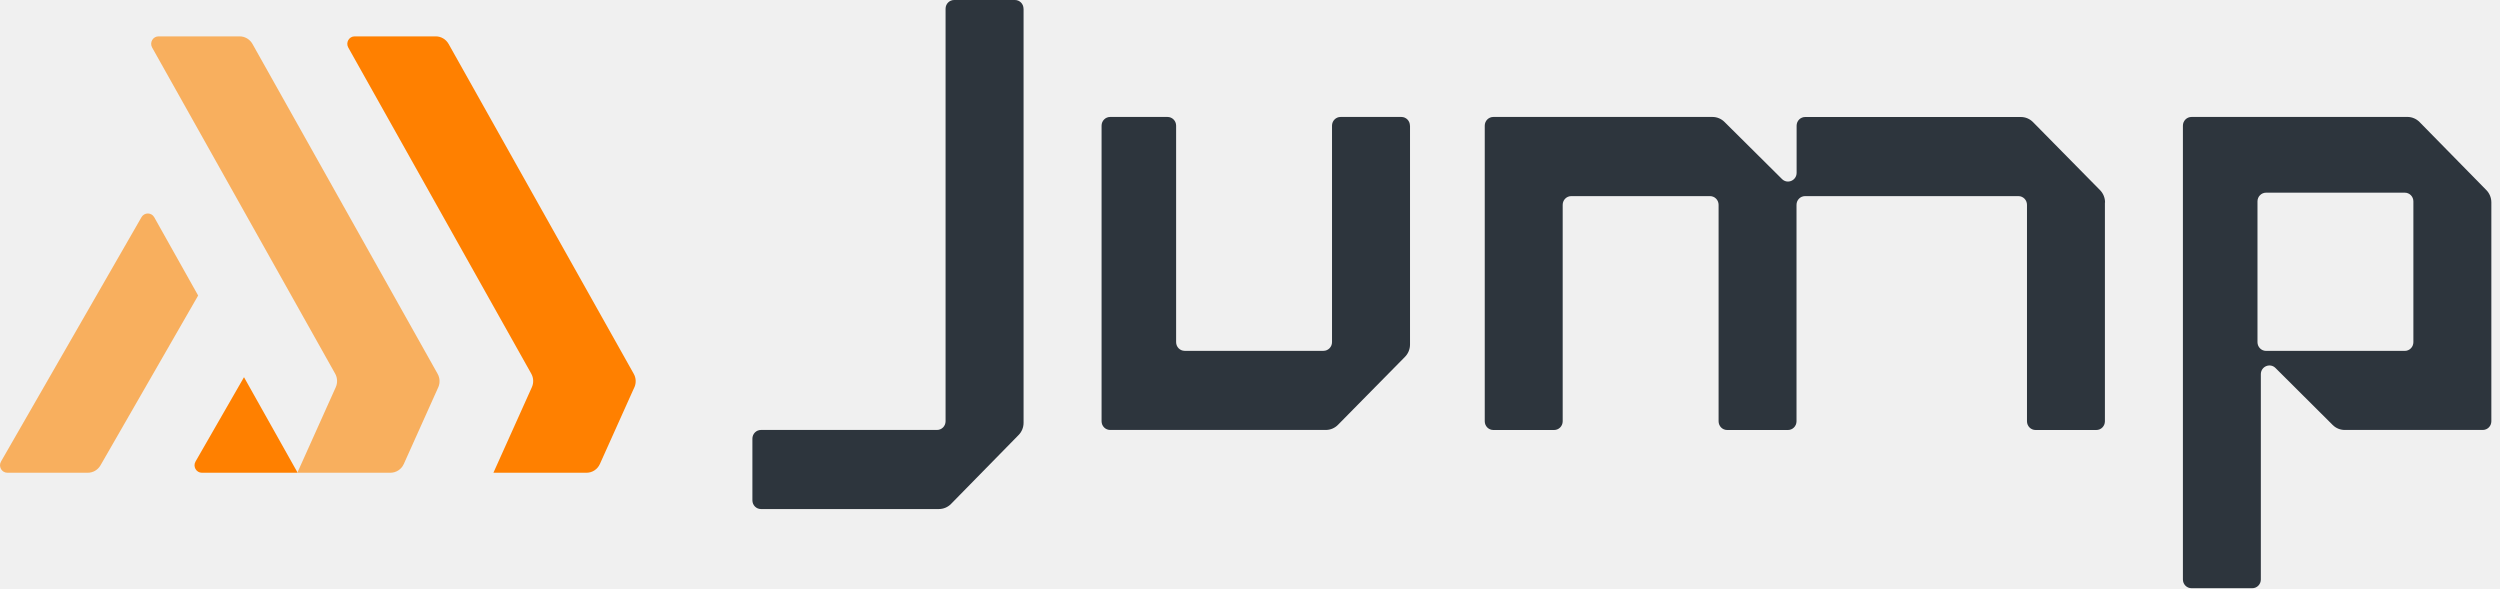
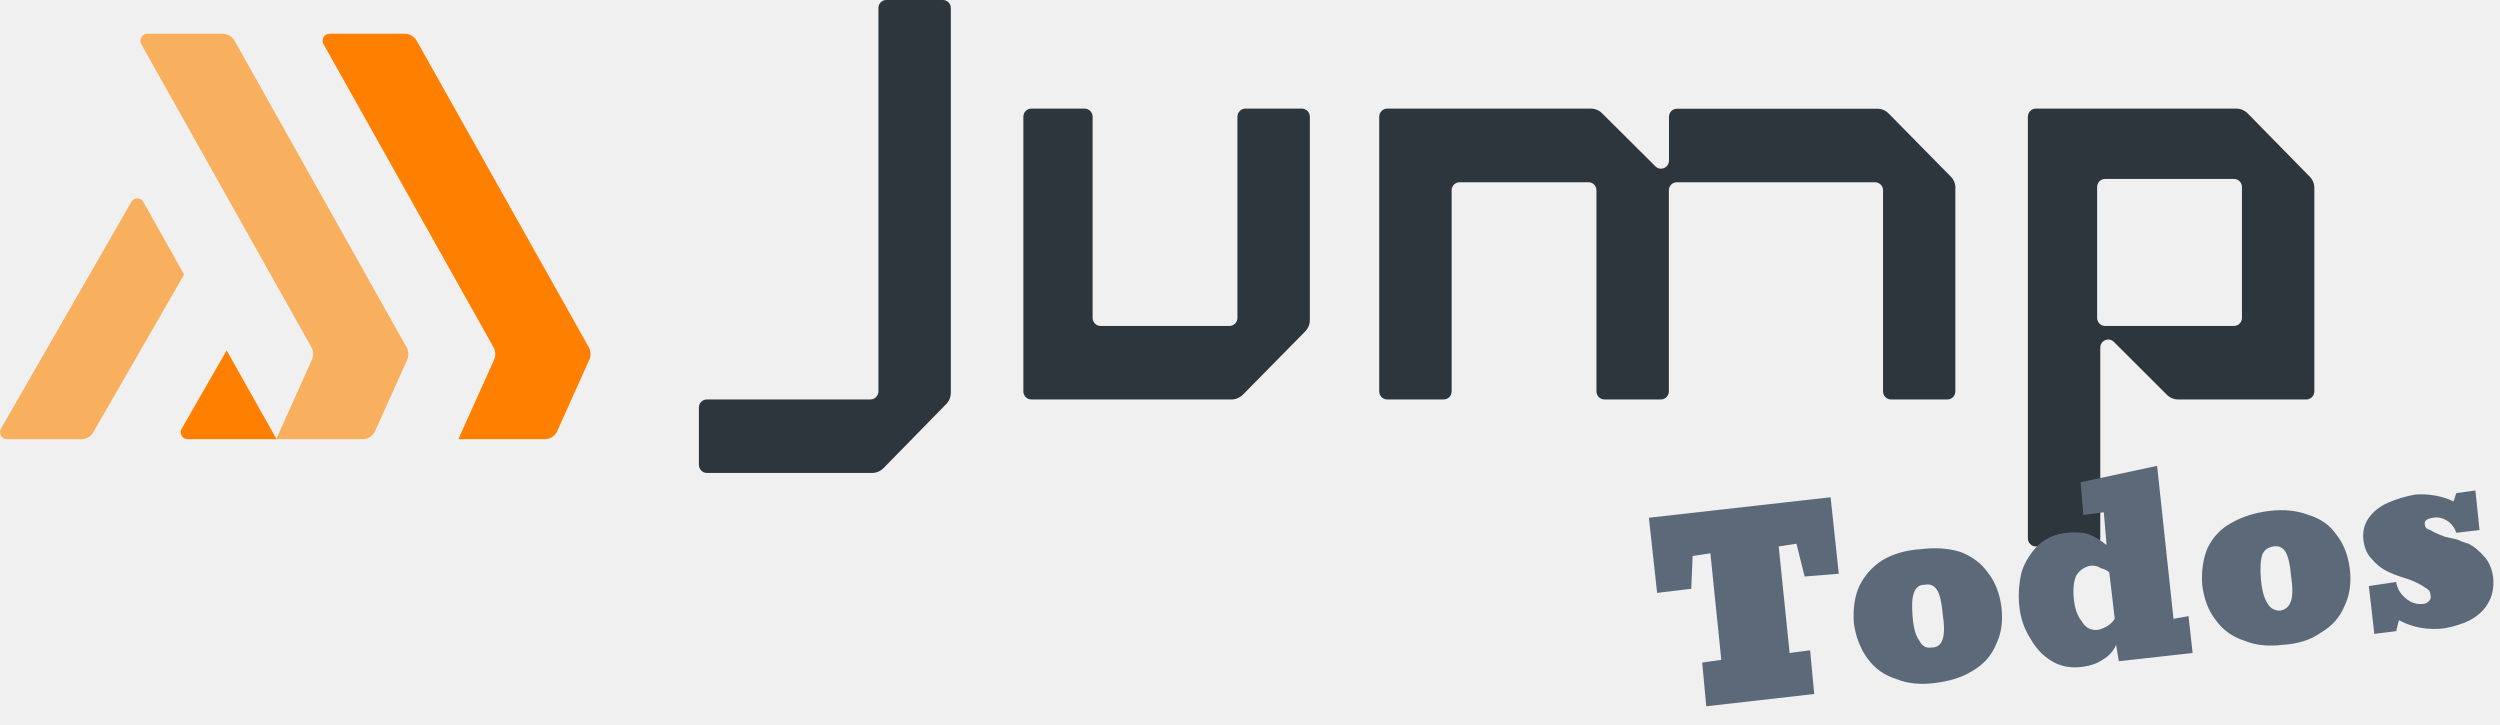
- <svg xmlns="http://www.w3.org/2000/svg" width="170" height="40" viewBox="0 0 170 40" fill="none">
-   <g clip-path="url(#clip0_1_89)">
-     <path d="M20.227 32.124L20.218 32.147H13.729C13.342 32.147 13.102 31.722 13.296 31.383L16.592 25.649L20.227 32.124Z" fill="#FF8000" />
-     <path d="M43.132 26.346L40.792 31.553C40.629 31.916 40.274 32.147 39.882 32.147H33.552L36.166 26.332C36.3 26.035 36.284 25.691 36.125 25.408L23.682 3.233C23.493 2.894 23.733 2.473 24.118 2.473H29.631C29.991 2.473 30.323 2.669 30.503 2.985L43.095 25.42C43.254 25.703 43.27 26.047 43.137 26.344L43.132 26.346Z" fill="#FF8000" />
-     <path d="M13.475 20.094L6.834 31.642C6.655 31.953 6.325 32.147 5.97 32.147H0.503C0.115 32.147 -0.124 31.722 0.069 31.383L9.621 14.77C9.815 14.43 10.299 14.435 10.488 14.774L13.473 20.094H13.475Z" fill="#F8AF5E" />
-     <path d="M29.797 26.346L27.458 31.553C27.294 31.916 26.939 32.147 26.547 32.147H20.218L22.831 26.332C22.965 26.035 22.949 25.691 22.79 25.408L10.345 3.233C10.156 2.894 10.396 2.473 10.781 2.473H16.294C16.654 2.473 16.986 2.669 17.166 2.985L29.758 25.42C29.917 25.703 29.933 26.047 29.8 26.344L29.797 26.346Z" fill="#F8AF5E" />
-     <path d="M69.603 0.592V28.748C69.603 29.062 69.481 29.364 69.262 29.584L64.67 34.267C64.451 34.491 64.154 34.615 63.843 34.615H51.746C51.423 34.615 51.163 34.351 51.163 34.023V29.829C51.163 29.502 51.423 29.237 51.746 29.237H63.716C64.039 29.237 64.299 28.973 64.299 28.646V0.592C64.299 0.264 64.56 0 64.882 0H69.015C69.338 0 69.599 0.264 69.599 0.592H69.603Z" fill="#2D353D" />
-     <path d="M95.881 8.545V23.427C95.881 23.74 95.759 24.042 95.54 24.264L90.98 28.891C90.761 29.113 90.464 29.237 90.155 29.237H75.49C75.168 29.237 74.907 28.973 74.907 28.646V8.545C74.907 8.218 75.168 7.953 75.49 7.953H79.393C79.716 7.953 79.976 8.218 79.976 8.545V23.265C79.976 23.593 80.236 23.857 80.559 23.857H89.994C90.316 23.857 90.577 23.593 90.577 23.265V8.545C90.577 8.218 90.837 7.953 91.16 7.953H95.293C95.616 7.953 95.876 8.218 95.876 8.545H95.881Z" fill="#2D353D" />
-     <path d="M143.134 13.766V28.648C143.134 28.975 142.874 29.24 142.551 29.24H138.418C138.095 29.24 137.835 28.975 137.835 28.648V13.928C137.835 13.6 137.574 13.336 137.252 13.336H122.746C122.423 13.336 122.163 13.6 122.163 13.928V28.648C122.163 28.975 121.902 29.24 121.58 29.24H117.447C117.124 29.24 116.864 28.975 116.864 28.648V13.928C116.864 13.6 116.603 13.336 116.28 13.336H106.846C106.523 13.336 106.263 13.6 106.263 13.928V28.648C106.263 28.975 106.002 29.24 105.68 29.24H101.547C101.224 29.24 100.963 28.975 100.963 28.648V8.545C100.963 8.218 101.224 7.953 101.547 7.953H116.449C116.755 7.953 117.048 8.075 117.265 8.292L121.176 12.175C121.545 12.543 122.17 12.276 122.17 11.752V8.547C122.17 8.22 122.43 7.956 122.753 7.956H137.418C137.727 7.956 138.024 8.08 138.243 8.302L142.802 12.929C143.021 13.151 143.143 13.453 143.143 13.766H143.134Z" fill="#2D353D" />
-     <path d="M163.702 7.953H149.021C148.699 7.953 148.438 8.218 148.438 8.545V39.406C148.438 39.733 148.699 39.998 149.021 39.998H153.154C153.477 39.998 153.737 39.733 153.737 39.406V25.446C153.737 24.919 154.362 24.655 154.731 25.022L158.622 28.898C158.841 29.116 159.134 29.237 159.44 29.237H168.829C169.151 29.237 169.412 28.973 169.412 28.646V13.764C169.412 13.45 169.29 13.149 169.071 12.926L164.53 8.299C164.311 8.077 164.013 7.951 163.702 7.951V7.953ZM163.527 23.86H154.092C153.77 23.86 153.509 23.595 153.509 23.268V13.694C153.509 13.366 153.77 13.102 154.092 13.102H163.527C163.85 13.102 164.11 13.366 164.11 13.694V23.268C164.11 23.595 163.85 23.86 163.527 23.86Z" fill="#2D353D" />
-   </g>
+ <svg xmlns="http://www.w3.org/2000/svg" version="1.2" viewBox="0 0 183 53" width="183" height="53">
  <defs>
-     <clipPath id="clip0_1_89">
-       <rect width="169.412" height="40" fill="white" />
+     <clipPath clipPathUnits="userSpaceOnUse" id="cp1">
+       <path d="m0 0h169.41v40h-169.41z" />
    </clipPath>
  </defs>
+   <style>
+ 		.s0 { fill: #ff8000 } 
+ 		.s1 { fill: #f8af5e } 
+ 		.s2 { fill: #2d353d } 
+ 		.s3 { fill: #5b6978 } 
+ 	</style>
+   <g id="Clip-Path" clip-path="url(#cp1)">
+     <g>
+       <path class="s0" d="m20.23 32.12l-0.01 0.03h-6.49c-0.39 0-0.63-0.43-0.43-0.77l3.29-5.73z" />
+       <path class="s0" d="m43.13 26.35l-2.34 5.2c-0.16 0.37-0.52 0.6-0.91 0.6h-6.33l2.62-5.82c0.13-0.29 0.11-0.64-0.05-0.92l-12.44-22.18c-0.19-0.34 0.05-0.76 0.44-0.76h5.51c0.36 0 0.69 0.2 0.87 0.51l12.6 22.44c0.15 0.28 0.17 0.63 0.04 0.92z" />
+       <path class="s1" d="m13.48 20.09l-6.65 11.55c-0.18 0.31-0.5 0.51-0.86 0.51h-5.47c-0.38 0-0.62-0.43-0.43-0.77l9.55-16.61c0.19-0.34 0.68-0.33 0.87 0l2.98 5.32z" />
+       <path class="s1" d="m29.8 26.35l-2.34 5.2c-0.17 0.37-0.52 0.6-0.91 0.6h-6.33l2.61-5.82c0.14-0.29 0.12-0.64-0.04-0.92l-12.45-22.18c-0.18-0.34 0.06-0.76 0.44-0.76h5.51c0.36 0 0.7 0.2 0.88 0.51l12.59 22.44c0.16 0.28 0.17 0.63 0.04 0.92z" />
+       <path class="s2" d="m69.6 0.59v28.16c0 0.31-0.12 0.61-0.34 0.83l-4.59 4.69c-0.22 0.22-0.52 0.35-0.83 0.35h-12.09c-0.33 0-0.59-0.27-0.59-0.6v-4.19c0-0.33 0.26-0.59 0.59-0.59h11.97c0.32 0 0.58-0.27 0.58-0.59v-28.06c0-0.33 0.26-0.59 0.58-0.59h4.14c0.32 0 0.58 0.26 0.58 0.59z" />
+       <path class="s2" d="m95.88 8.55v14.88c0 0.31-0.12 0.61-0.34 0.83l-4.56 4.63c-0.22 0.22-0.52 0.35-0.82 0.35h-14.67c-0.32 0-0.58-0.27-0.58-0.59v-20.1c0-0.33 0.26-0.6 0.58-0.6h3.9c0.33 0 0.59 0.27 0.59 0.6v14.72c0 0.32 0.26 0.59 0.58 0.59h9.43c0.33 0 0.59-0.27 0.59-0.59v-14.72c0-0.33 0.26-0.6 0.58-0.6h4.13c0.33 0 0.59 0.27 0.59 0.6z" />
+       <path class="s2" d="m143.13 13.77v14.88c0 0.33-0.26 0.59-0.58 0.59h-4.13c-0.32 0-0.58-0.26-0.58-0.59v-14.72c0-0.33-0.27-0.59-0.59-0.59h-14.5c-0.33 0-0.59 0.26-0.59 0.59v14.72c0 0.33-0.26 0.59-0.58 0.59h-4.13c-0.33 0-0.59-0.26-0.59-0.59v-14.72c0-0.33-0.26-0.59-0.58-0.59h-9.43c-0.33 0-0.59 0.26-0.59 0.59v14.72c0 0.33-0.26 0.59-0.58 0.59h-4.13c-0.33 0-0.59-0.26-0.59-0.59v-20.1c0-0.33 0.26-0.6 0.59-0.6h14.9c0.3 0 0.6 0.12 0.82 0.34l3.91 3.89c0.37 0.36 0.99 0.1 0.99-0.43v-3.2c0-0.33 0.26-0.59 0.58-0.59h14.67c0.31 0 0.6 0.12 0.82 0.34l4.56 4.63c0.22 0.22 0.34 0.52 0.34 0.84z" />
+       <path class="s2" d="m163.7 7.95h-14.68c-0.32 0-0.58 0.27-0.58 0.6v30.86c0 0.32 0.26 0.59 0.58 0.59h4.13c0.33 0 0.59-0.27 0.59-0.59v-13.96c0-0.53 0.62-0.79 0.99-0.43l3.89 3.88c0.22 0.22 0.51 0.34 0.82 0.34h9.39c0.32 0 0.58-0.27 0.58-0.59v-14.89c0-0.31-0.12-0.61-0.34-0.83l-4.54-4.63c-0.22-0.22-0.52-0.35-0.83-0.35zm-0.17 15.91h-9.44c-0.32 0-0.58-0.27-0.58-0.59v-9.58c0-0.33 0.26-0.59 0.58-0.59h9.44c0.32 0 0.58 0.26 0.58 0.59v9.58c0 0.32-0.26 0.59-0.58 0.59z" />
+     </g>
+   </g>
+   <path id="Todos" class="s3" aria-label="Todos" d="m131 47.8l1.5-0.2 0.3 3.2-7.9 0.9-0.3-3.2 1.4-0.2-0.8-7.8-1.3 0.2-0.1 2.4-2.5 0.3-0.6-5.5 13.3-1.5 0.6 5.6-2.5 0.2-0.6-2.4-1.3 0.2zm10.6 2.2q-1.6 0.2-2.8-0.3-1.3-0.4-2.1-1.5-0.8-1.1-1-2.6-0.1-1.6 0.4-2.7 0.6-1.2 1.7-1.9 1.2-0.7 2.8-0.8 1.6-0.2 2.9 0.2 1.3 0.5 2 1.5 0.8 1 1 2.5 0.2 1.6-0.4 2.8-0.5 1.2-1.7 1.9-1.1 0.7-2.8 0.9zm-0.2-2.6q0.6 0 0.8-0.6 0.2-0.6 0-1.9-0.1-1.2-0.4-1.7-0.3-0.5-0.9-0.4-0.6 0-0.8 0.6-0.2 0.5-0.1 1.7 0.1 1.3 0.5 1.8 0.3 0.6 0.9 0.5zm11.1 1.4q-1.3 0.2-2.3-0.4-1-0.6-1.6-1.7-0.7-1.1-0.8-2.5-0.1-1.2 0.2-2.4 0.4-1.1 1.2-1.9 0.9-0.8 2.1-0.9 0.9-0.1 1.6 0.1 0.7 0.3 1.3 0.8l-0.2-2.4-1.5 0.2-0.2-2.4 5.6-1.2 1.2 11.2 1.1-0.2 0.3 2.7-5.4 0.6-0.2-1.2q-0.3 0.7-1 1.1-0.6 0.4-1.4 0.5zm1.1-2.7q0.4-0.1 0.7-0.3 0.3-0.2 0.5-0.5l-0.4-3.4q-0.2-0.2-0.6-0.3-0.3-0.2-0.7-0.2-0.7 0.1-1.1 0.7-0.3 0.6-0.2 1.7 0.1 1.1 0.6 1.7 0.4 0.7 1.2 0.6zm13.5 1.1q-1.6 0.2-2.8-0.3-1.3-0.4-2.1-1.5-0.8-1-1-2.6-0.1-1.5 0.4-2.7 0.6-1.2 1.7-1.8 1.2-0.7 2.8-0.9 1.6-0.2 2.9 0.3 1.3 0.4 2 1.4 0.8 1 1 2.5 0.2 1.6-0.4 2.8-0.5 1.2-1.7 1.9-1.1 0.8-2.8 0.9zm-0.2-2.5q0.6-0.1 0.8-0.7 0.2-0.6 0-1.9-0.1-1.2-0.4-1.7-0.3-0.5-0.9-0.4-0.6 0.1-0.8 0.6-0.2 0.6-0.1 1.8 0.1 1.2 0.5 1.8 0.3 0.5 0.9 0.5zm12 1.3q-1.8 0.2-3.3-0.6l-0.2 0.8-1.6 0.2-0.4-3.5 2-0.3q0.1 0.7 0.7 1.2 0.6 0.5 1.3 0.4 0.2 0 0.4-0.2 0.2-0.2 0.1-0.5 0-0.3-0.4-0.5-0.4-0.3-1.2-0.6-1-0.3-1.6-0.6-0.6-0.3-1.1-0.9-0.5-0.5-0.6-1.4-0.1-0.9 0.4-1.6 0.5-0.7 1.4-1.1 0.9-0.4 2-0.6 1.5-0.1 2.8 0.5l0.2-0.6 1.4-0.2 0.3 2.9-1.7 0.2q-0.2-0.6-0.7-0.9-0.5-0.3-1-0.2-0.7 0.1-0.6 0.5 0 0.3 0.4 0.4 0.3 0.2 1.1 0.5 0.5 0.1 0.9 0.2 0.4 0.2 0.8 0.3 0.6 0.3 1.2 1 0.5 0.6 0.6 1.5 0.1 1.1-0.4 1.9-0.4 0.7-1.3 1.2-0.8 0.4-1.9 0.6z" />
</svg>
